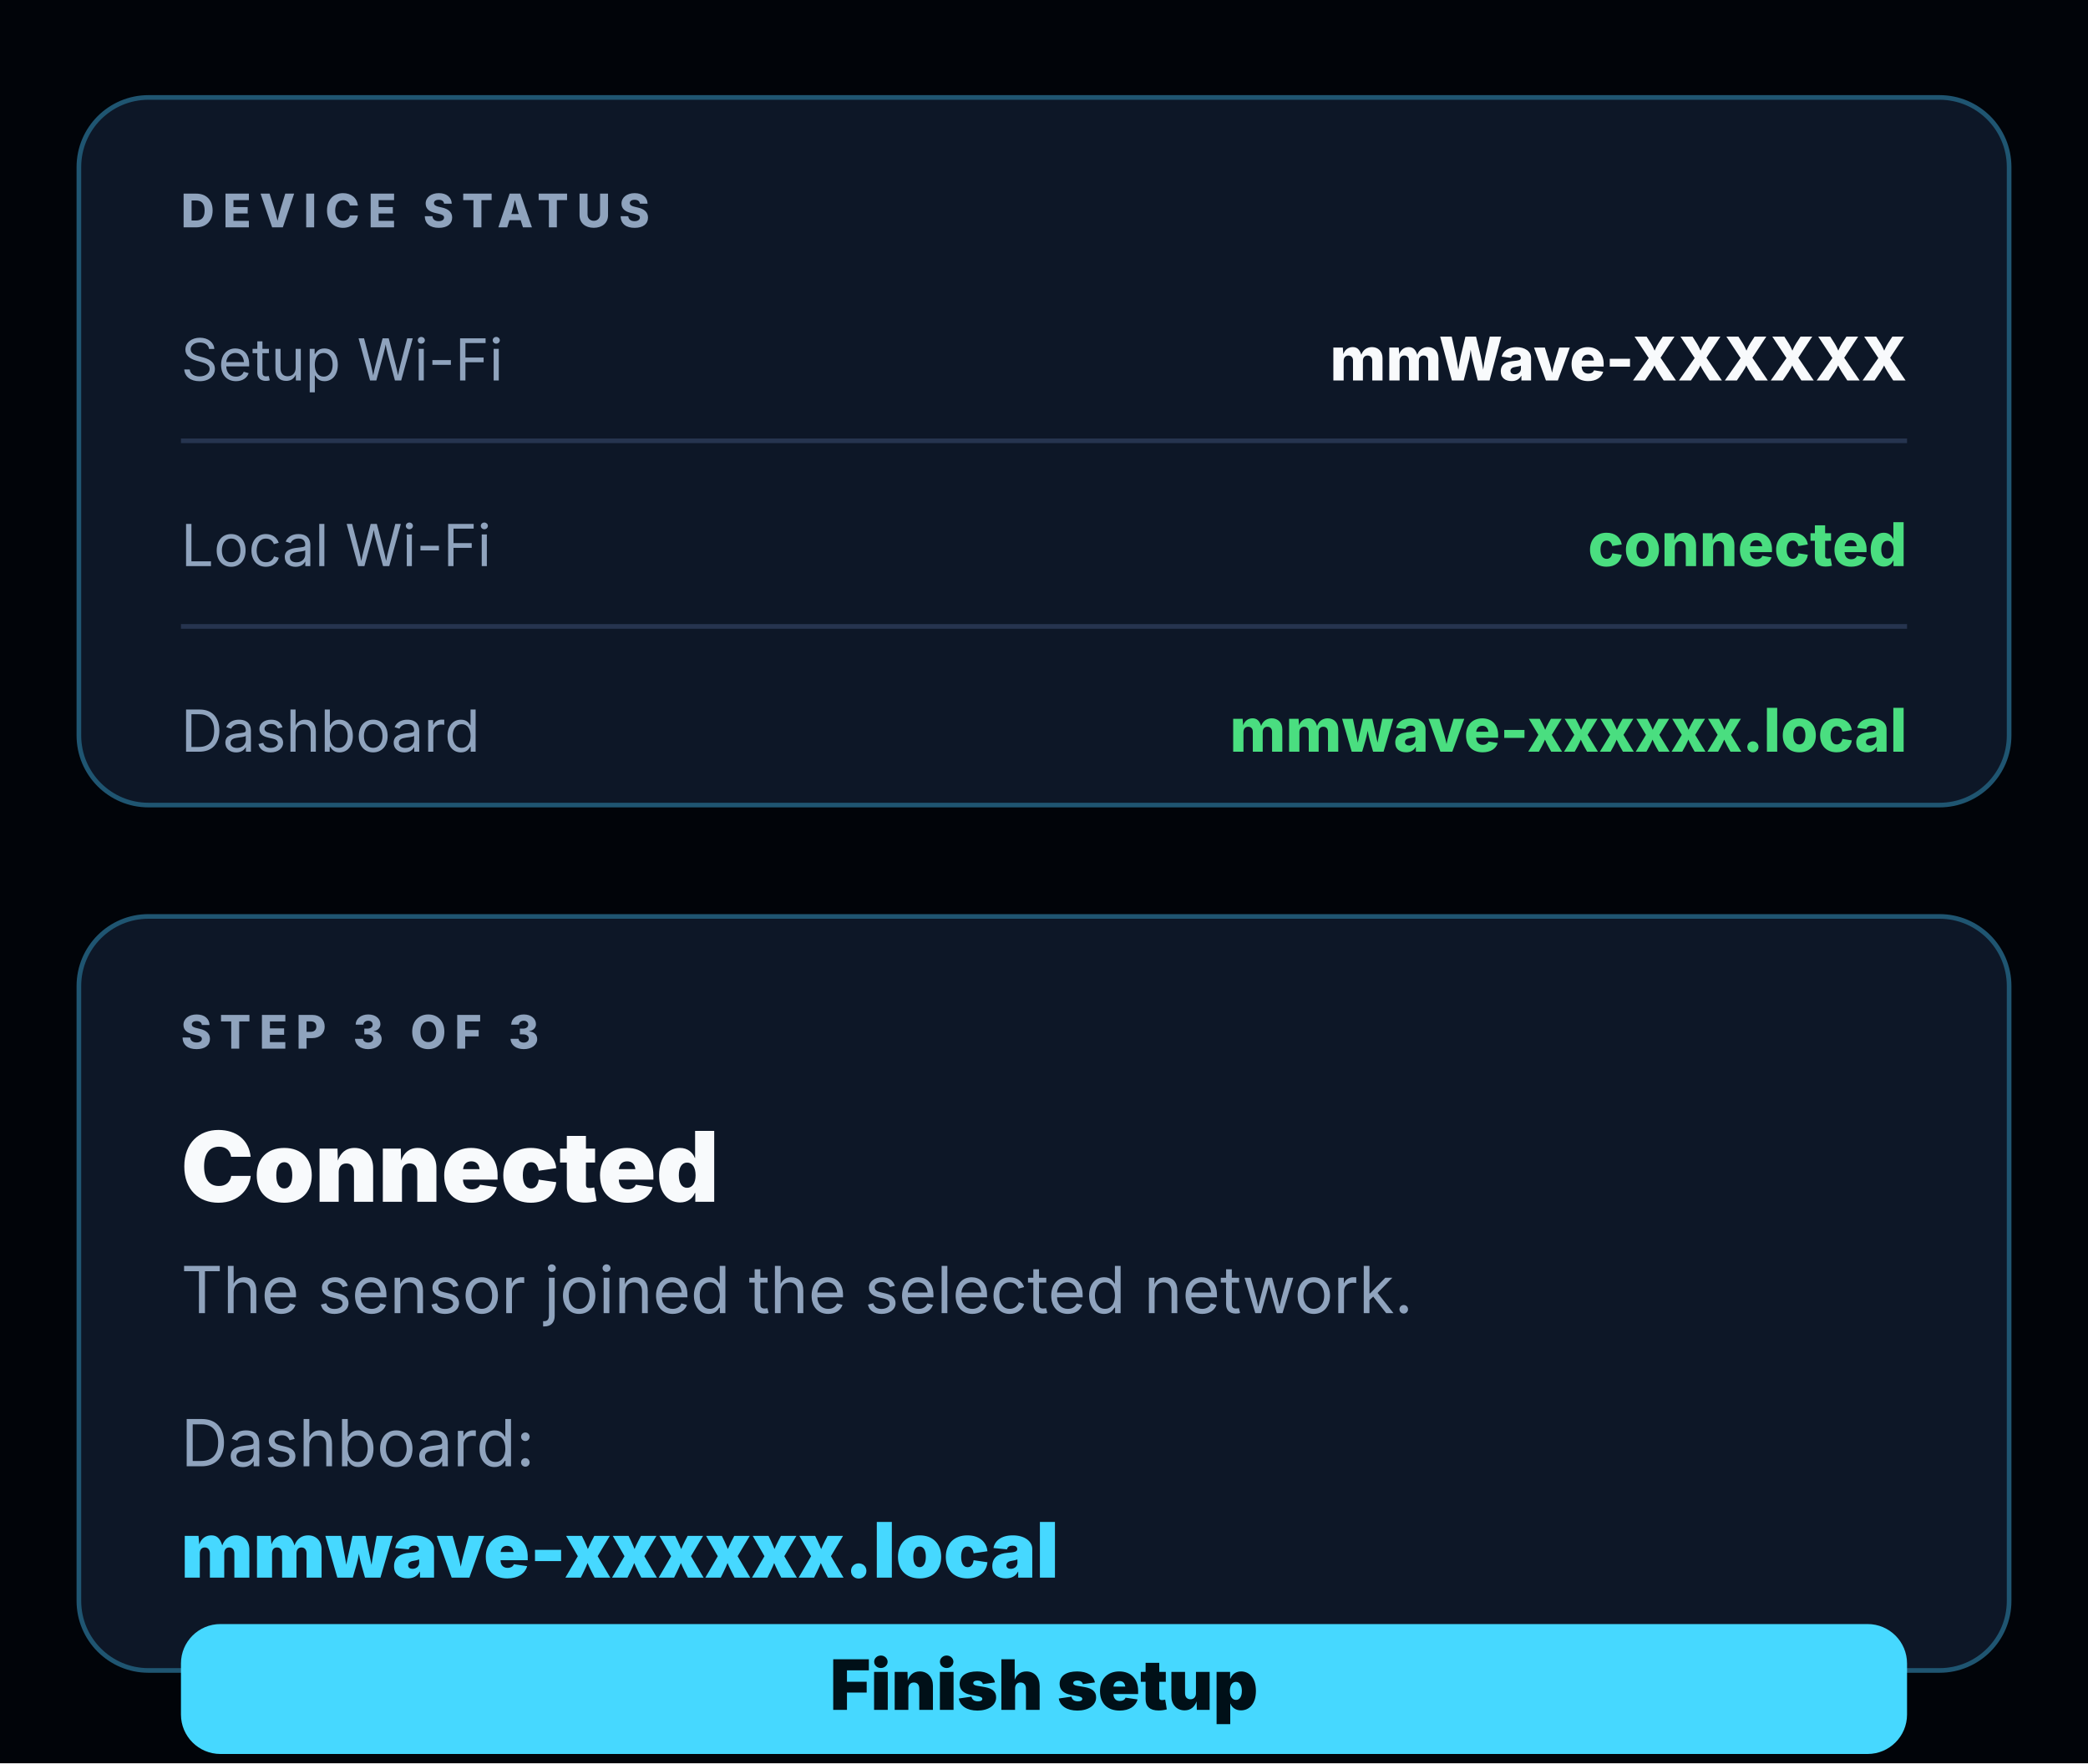
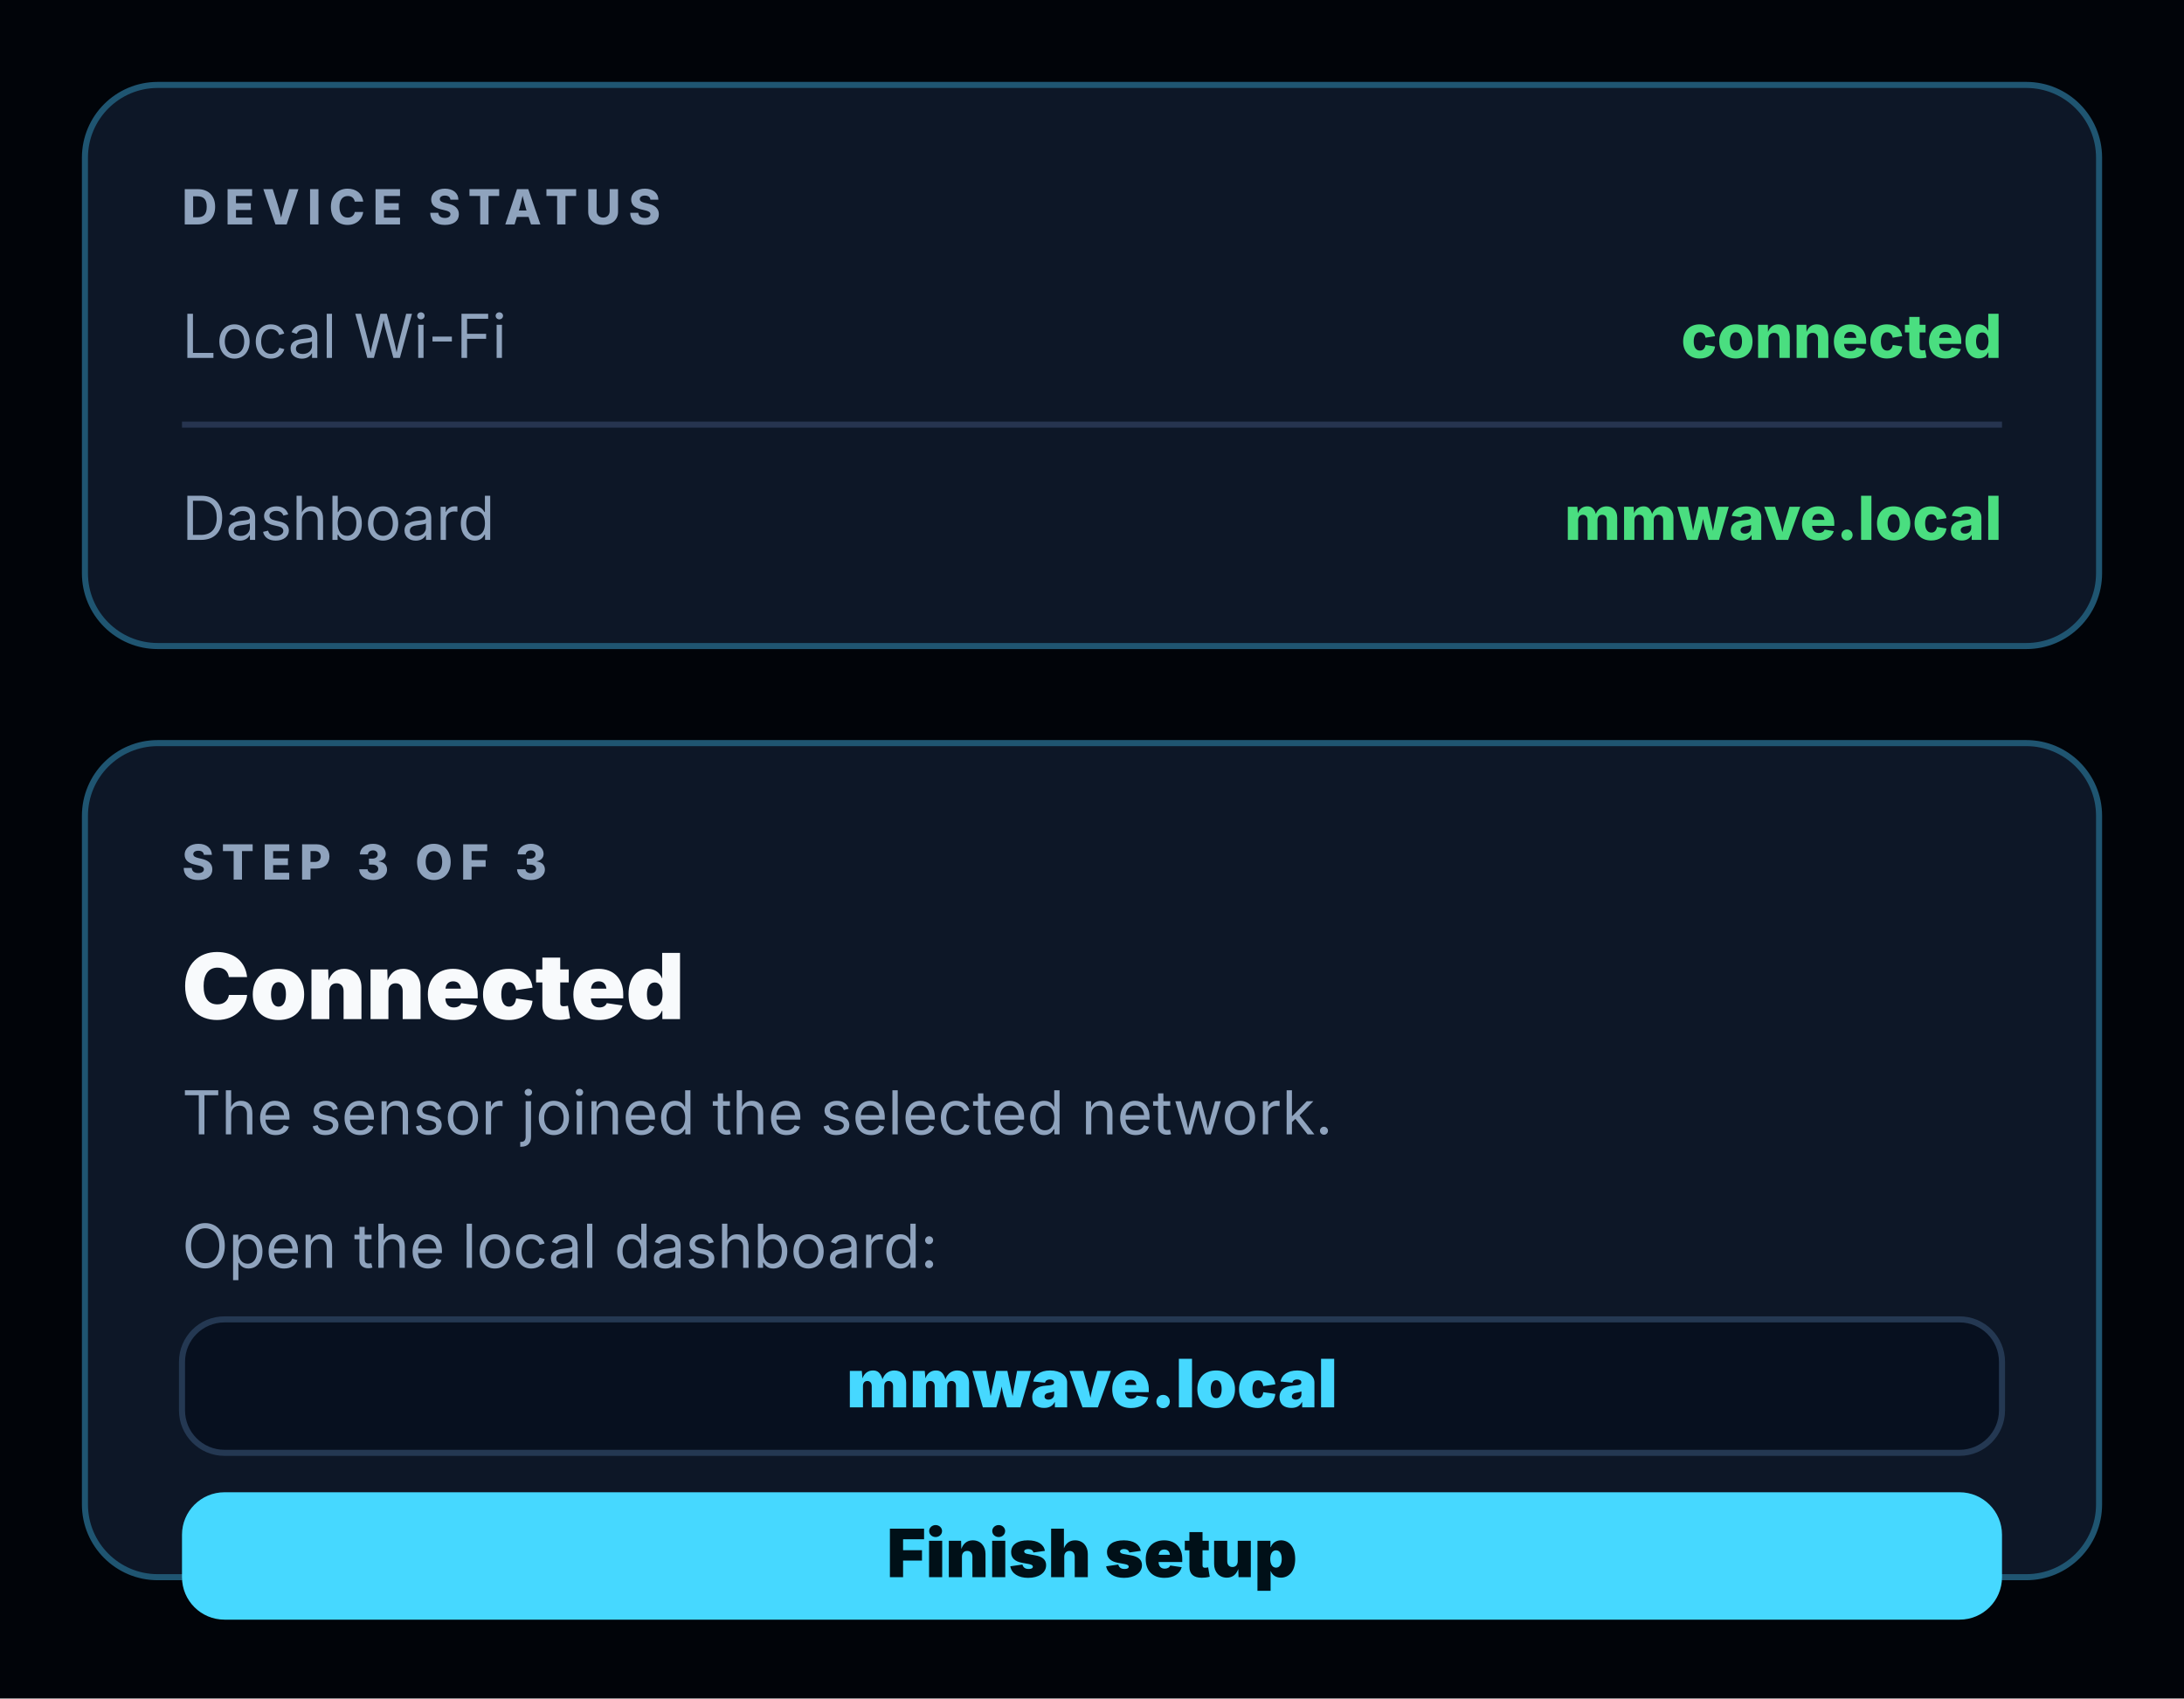
- <svg xmlns="http://www.w3.org/2000/svg" width="900" height="760" viewBox="0 0 900 760" role="img" aria-label="Portal connected screen">
-   <rect width="900" height="760" fill="#010409" />
+ <svg xmlns="http://www.w3.org/2000/svg" width="720" height="560" viewBox="0 0 720 560" role="img" aria-label="Portal connected handoff screen">
+   <rect width="720" height="560" fill="#010409" />
  <g font-family="Inter,Segoe UI,Arial,sans-serif">
-     <rect x="34" y="42" width="832" height="305" rx="30" fill="#0d1727" stroke="#1f5571" stroke-width="2" />
-     <text x="78" y="98" fill="#8fa3bd" font-size="20" font-weight="800" letter-spacing=".18em">DEVICE STATUS</text>
-     <text x="78" y="164" fill="#8fa3bd" font-size="25">Setup Wi-Fi</text>
-     <text x="822" y="164" text-anchor="end" fill="#f8fafc" font-size="26" font-weight="800">mmWave-XXXXXX</text>
-     <line x1="78" y1="190" x2="822" y2="190" stroke="#26344f" stroke-width="2" />
-     <text x="78" y="244" fill="#8fa3bd" font-size="25">Local Wi-Fi</text>
-     <text x="822" y="244" text-anchor="end" fill="#4ade80" font-size="26" font-weight="800">connected</text>
-     <line x1="78" y1="270" x2="822" y2="270" stroke="#26344f" stroke-width="2" />
-     <text x="78" y="324" fill="#8fa3bd" font-size="25">Dashboard</text>
-     <text x="822" y="324" text-anchor="end" fill="#4ade80" font-size="26" font-weight="800">mmwave-xxxxxx.local</text>
-     <rect x="34" y="395" width="832" height="325" rx="30" fill="#0d1727" stroke="#1f5571" stroke-width="2" />
-     <text x="78" y="452" fill="#8fa3bd" font-size="20" font-weight="800" letter-spacing=".18em">STEP 3 OF 3</text>
-     <text x="78" y="518" fill="#f8fafc" font-size="42" font-weight="900">Connected</text>
-     <text x="78" y="566" fill="#8fa3bd" font-size="28">The sensor joined the selected network.</text>
-     <text x="78" y="632" fill="#8fa3bd" font-size="28">Dashboard:</text>
-     <text x="78" y="680" fill="#46d8ff" font-size="33" font-weight="900">mmwave-xxxxxx.local</text>
-     <rect x="78" y="700" width="744" height="56" rx="17" fill="#46d8ff" />
-     <text x="450" y="737" text-anchor="middle" fill="#001018" font-size="30" font-weight="900">Finish setup</text>
+     <rect x="28" y="28" width="664" height="185" rx="24" fill="#0d1727" stroke="#1f5571" stroke-width="2" />
+     <text x="60" y="74" fill="#8fa3bd" font-size="16" font-weight="800" letter-spacing=".16em">DEVICE STATUS</text>
+     <text x="60" y="118" fill="#8fa3bd" font-size="20">Local Wi-Fi</text>
+     <text x="660" y="118" text-anchor="end" fill="#4ade80" font-size="20" font-weight="800">connected</text>
+     <line x1="60" y1="140" x2="660" y2="140" stroke="#26344f" stroke-width="2" />
+     <text x="60" y="178" fill="#8fa3bd" font-size="20">Dashboard</text>
+     <text x="660" y="178" text-anchor="end" fill="#4ade80" font-size="20" font-weight="800">mmwave.local</text>
+     <rect x="28" y="245" width="664" height="275" rx="24" fill="#0d1727" stroke="#1f5571" stroke-width="2" />
+     <text x="60" y="290" fill="#8fa3bd" font-size="16" font-weight="800" letter-spacing=".16em">STEP 3 OF 3</text>
+     <text x="60" y="336" fill="#f8fafc" font-size="30" font-weight="900">Connected</text>
+     <text x="60" y="374" fill="#8fa3bd" font-size="20">The sensor joined the selected network.</text>
+     <text x="60" y="418" fill="#8fa3bd" font-size="20">Open the local dashboard:</text>
+     <rect x="60" y="435" width="600" height="44" rx="14" fill="#07101f" stroke="#243852" stroke-width="2" />
+     <text x="360" y="464" text-anchor="middle" fill="#46d8ff" font-size="22" font-weight="900">mmwave.local</text>
+     <rect x="60" y="492" width="600" height="42" rx="14" fill="#46d8ff" />
+     <text x="360" y="520" text-anchor="middle" fill="#001018" font-size="22" font-weight="900">Finish setup</text>
  </g>
</svg>
